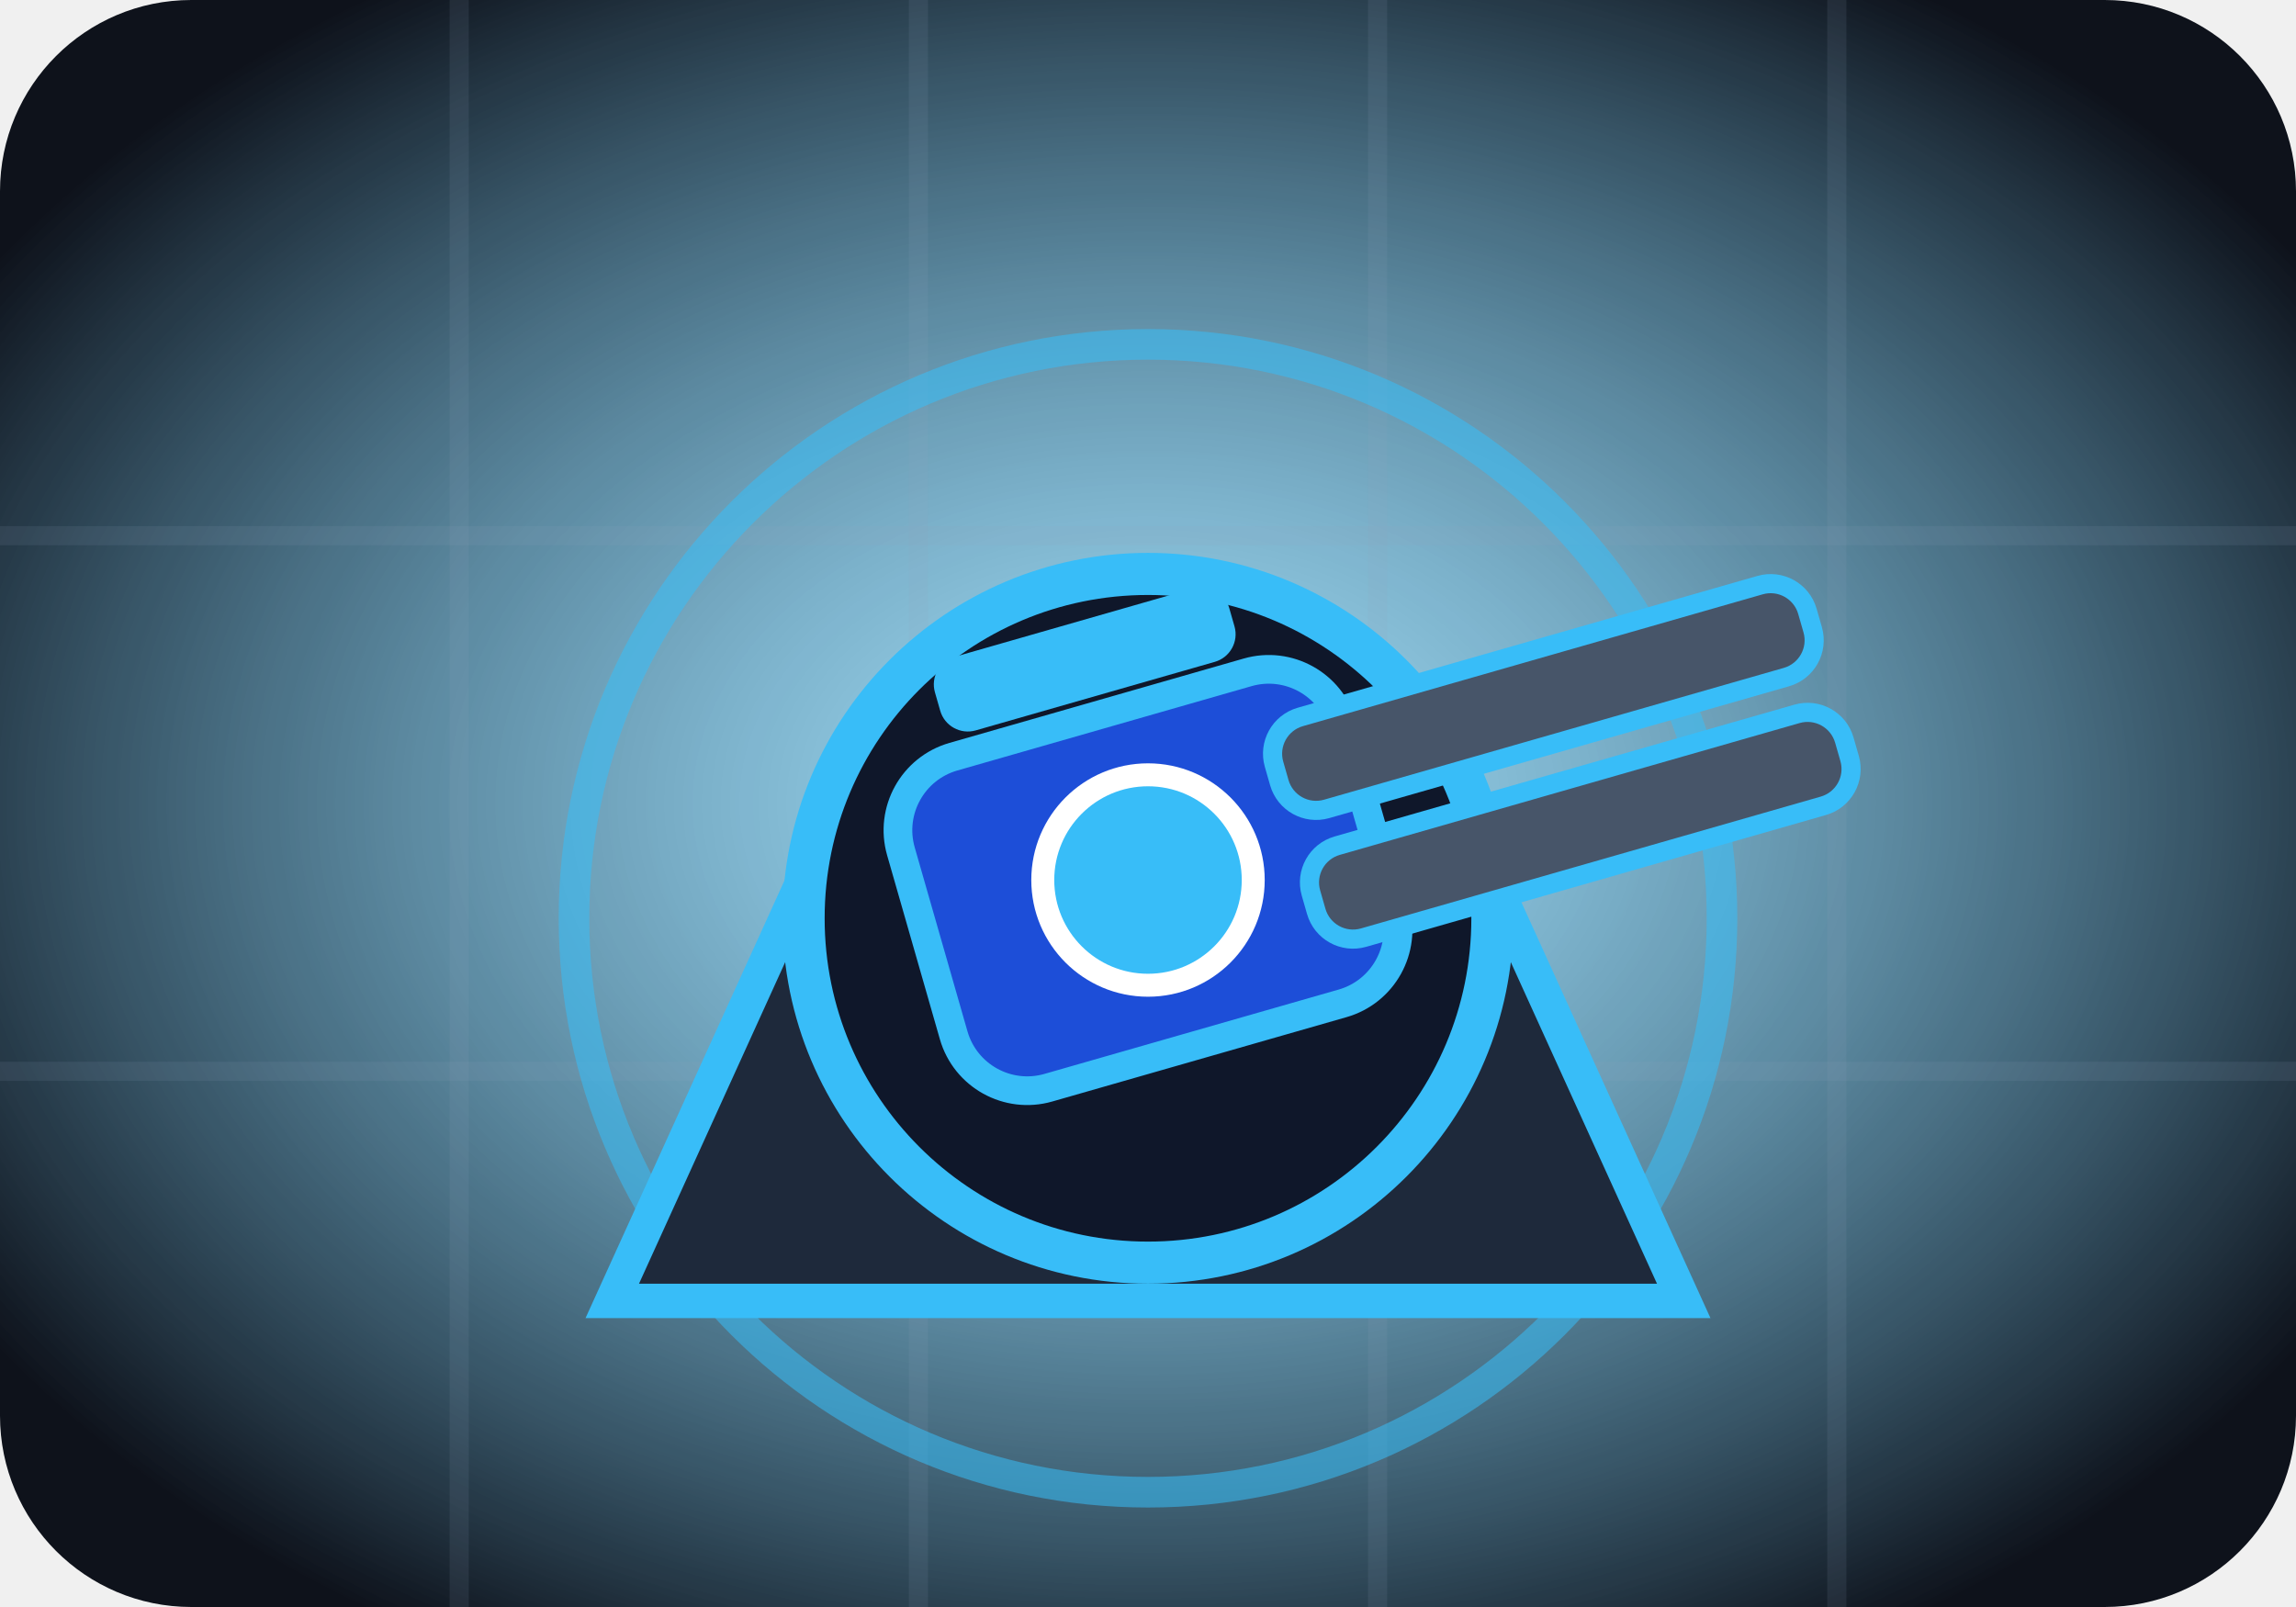
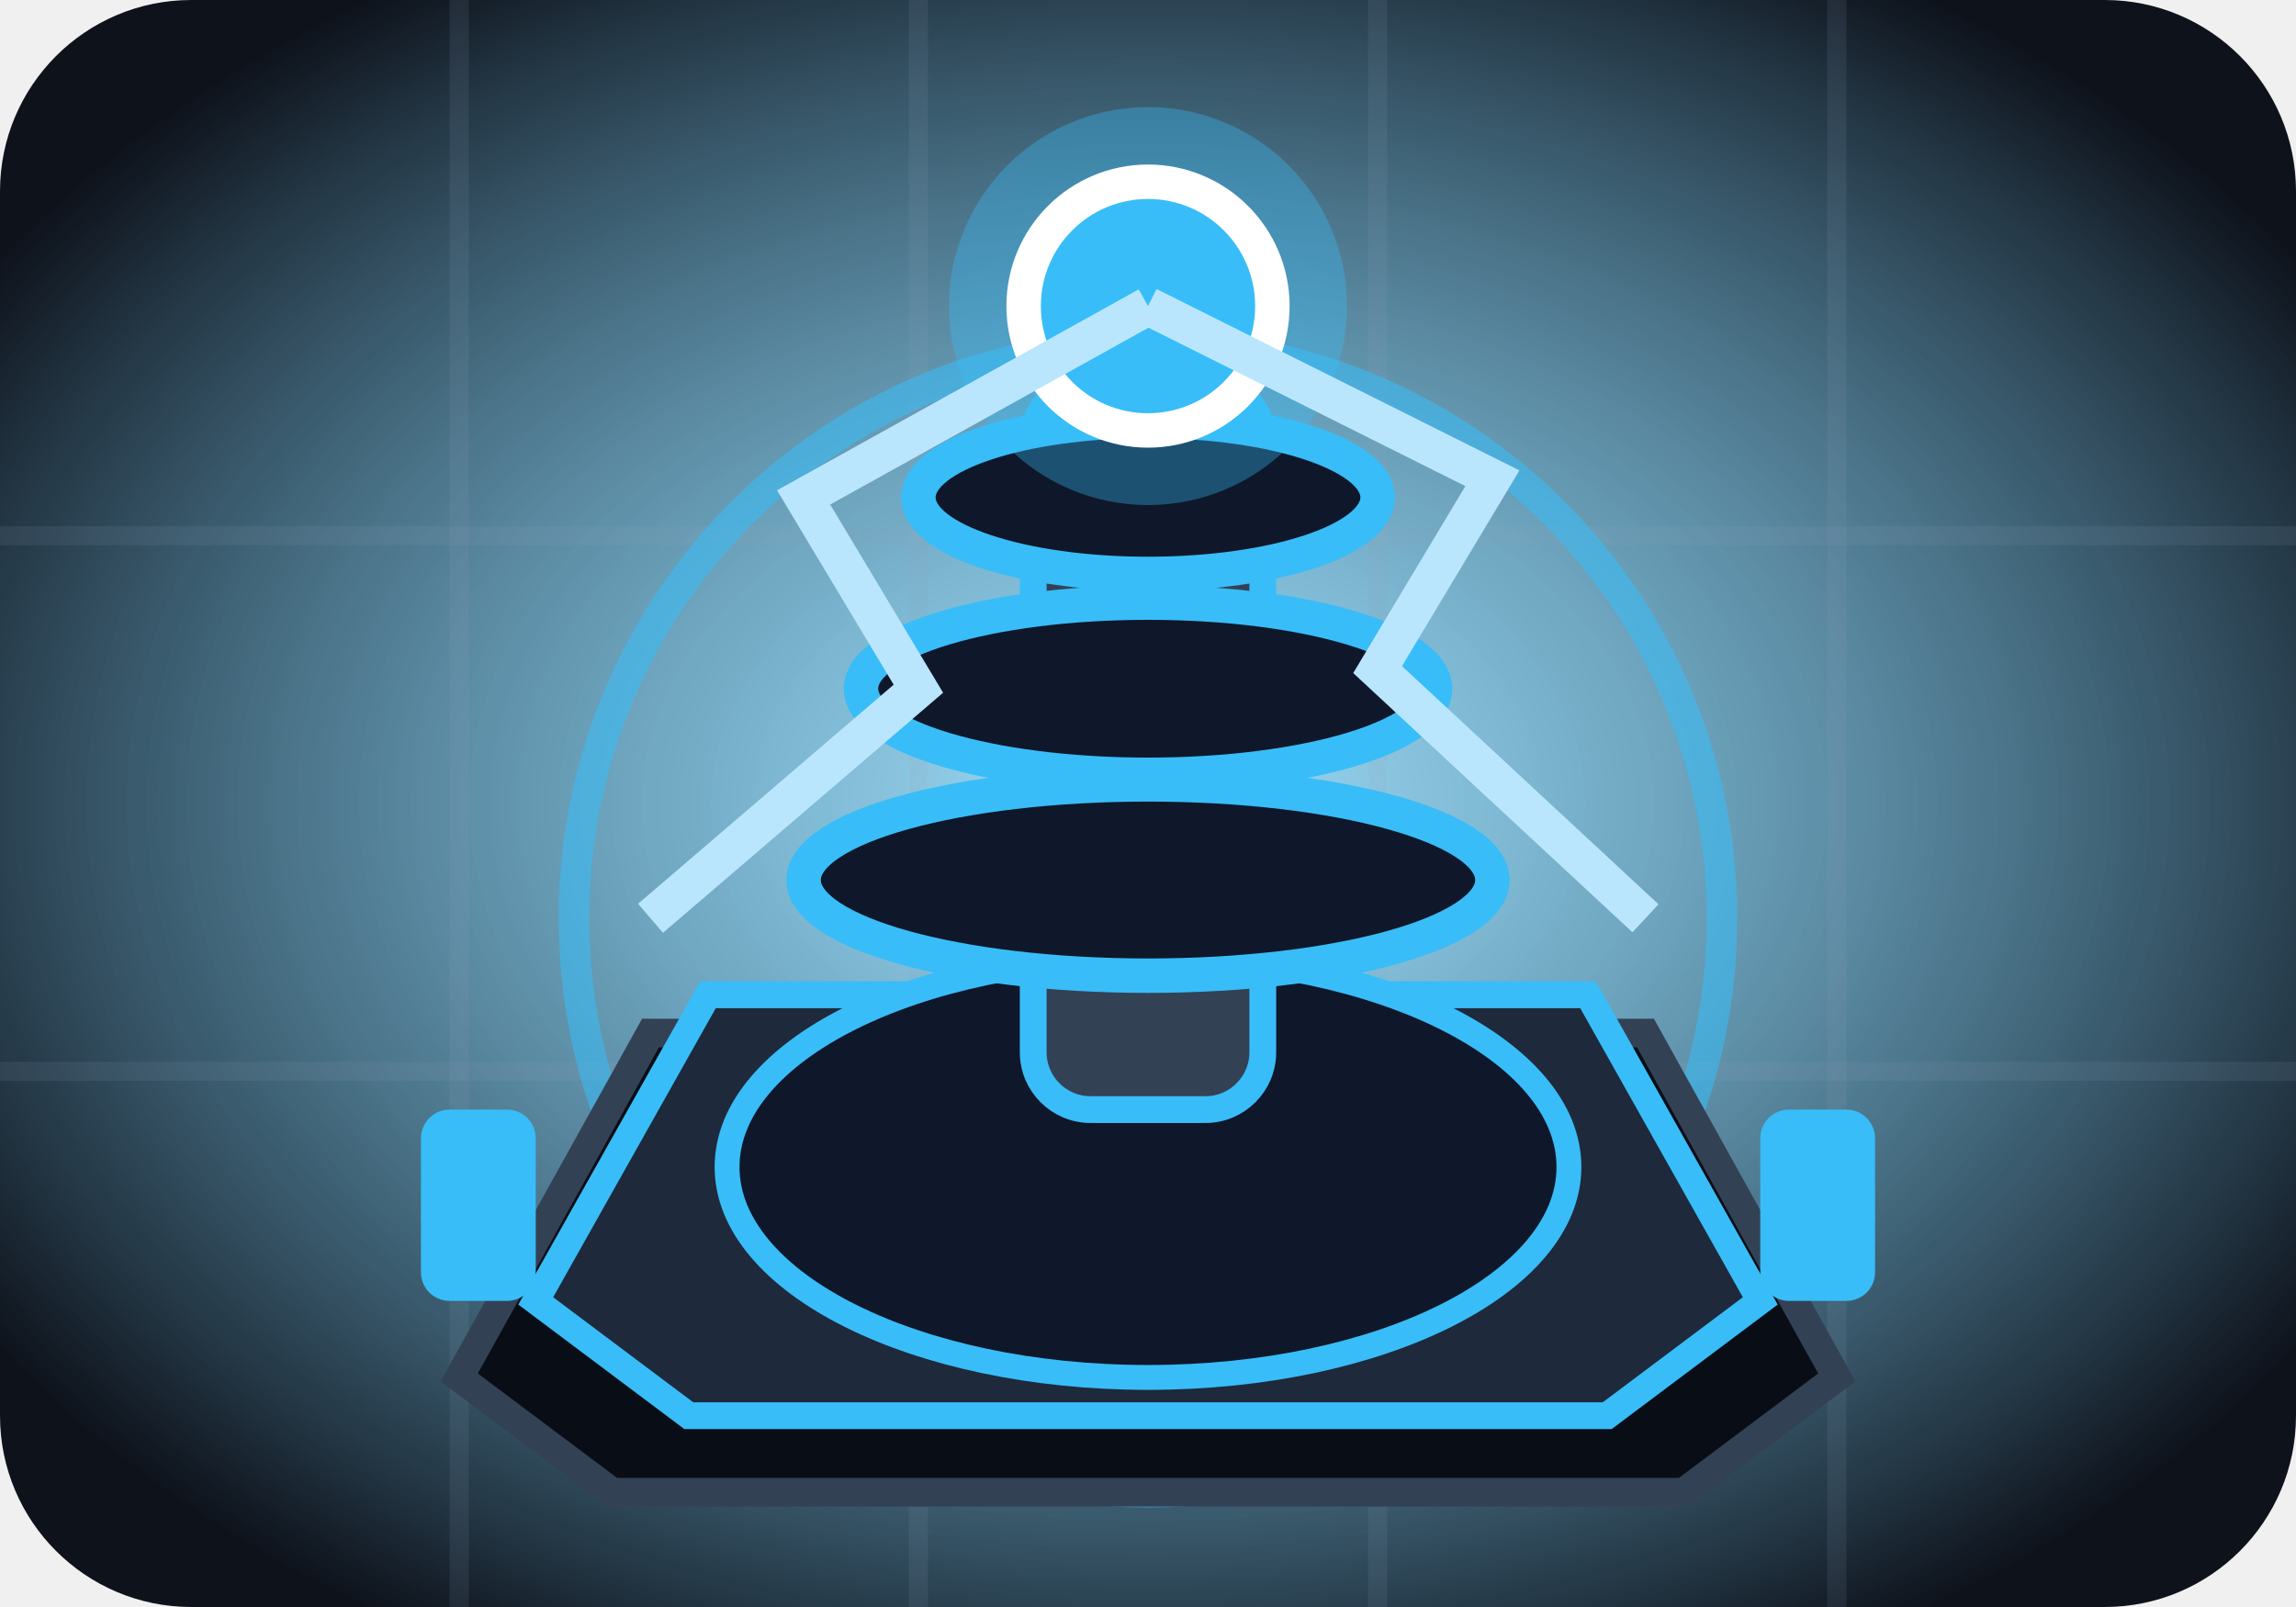
<svg xmlns="http://www.w3.org/2000/svg" viewBox="0 0 120 84" width="120" height="84">
  <defs>
    <radialGradient id="bg_tesla_2" cx="50%" cy="50%" r="60%">
-       <stop offset="0%" stop-color="#38bdf8" stop-opacity="0.4" />
+       <stop offset="0%" stop-color="#38bdf8" stop-opacity="0.44" />
      <stop offset="100%" stop-color="#090d16" stop-opacity="0.98" />
    </radialGradient>
  </defs>
  <rect width="120" height="84" rx="10" fill="url(#bg_tesla_2)" />
  <g stroke="rgba(148,163,184,0.12)" stroke-width="1">
    <line x1="24" y1="0" x2="24" y2="84" />
    <line x1="48" y1="0" x2="48" y2="84" />
    <line x1="72" y1="0" x2="72" y2="84" />
    <line x1="96" y1="0" x2="96" y2="84" />
    <line x1="0" y1="28" x2="120" y2="28" />
    <line x1="0" y1="56" x2="120" y2="56" />
  </g>
  <circle cx="60" cy="48" r="30" fill="none" stroke="#38bdf8" stroke-width="1.6" stroke-opacity="0.55" stroke-dasharray="none" />
-   <polygon points="32,68 42,46 78,46 88,68" fill="#1e293b" stroke="#38bdf8" stroke-width="1.8" />
-   <circle cx="60" cy="48" r="18" fill="#0f172a" stroke="#38bdf8" stroke-width="2.2" />
-   <g transform="translate(60,46) rotate(-16)">
-     <rect x="-12" y="-9" width="24" height="18" rx="4" fill="#1d4ed8" stroke="#38bdf8" stroke-width="1.5" />
-     <rect x="8" y="-6" width="29" height="5" rx="2" fill="#475569" stroke="#38bdf8" stroke-width="1" />
-     <rect x="8" y="1" width="29" height="5" rx="2" fill="#475569" stroke="#38bdf8" stroke-width="1" />
-     <rect x="-8" y="-14" width="16" height="4" rx="1.5" fill="#38bdf8" />
-   </g>
-   <circle cx="60" cy="46" r="5.5" fill="#38bdf8" stroke="#ffffff" stroke-width="1.2" />
+   <polygon points="24,72 34,54 86,54 96,72 88,78 32,78" fill="#090d16" stroke="#334155" stroke-width="1.5" />
+   <polygon points="28,68 37,52 83,52 92,68 84,74 36,74" fill="#1e293b" stroke="#38bdf8" stroke-width="1.4" />
+   <ellipse cx="60" cy="61" rx="22" ry="11" fill="#0f172a" stroke="#38bdf8" stroke-width="1.3" />
+   <rect x="22" y="58" width="6" height="10" rx="1.5" fill="#38bdf8" />
+   <rect x="92" y="58" width="6" height="10" rx="1.5" fill="#38bdf8" />
+   <rect x="54" y="20" width="12" height="38" rx="3" fill="#334155" stroke="#38bdf8" stroke-width="1.4" />
+   <ellipse cx="60" cy="46" rx="18" ry="5" fill="#0f172a" stroke="#38bdf8" stroke-width="1.8" />
+   <ellipse cx="60" cy="36" rx="15" ry="4.5" fill="#0f172a" stroke="#38bdf8" stroke-width="1.8" />
+   <ellipse cx="60" cy="26" rx="12" ry="4" fill="#0f172a" stroke="#38bdf8" stroke-width="1.8" />
+   <circle cx="60" cy="16" r="10.4" fill="rgba(56,189,248,0.35)" />
+   <circle cx="60" cy="16" r="6.5" fill="#38bdf8" stroke="#ffffff" stroke-width="1.8" />
+   <polyline points="60,16 42,26 48,36 34,48" fill="none" stroke="#bae6fd" stroke-width="2" />
+   <polyline points="60,16 78,25 72,35 86,48" fill="none" stroke="#bae6fd" stroke-width="2" />
</svg>
